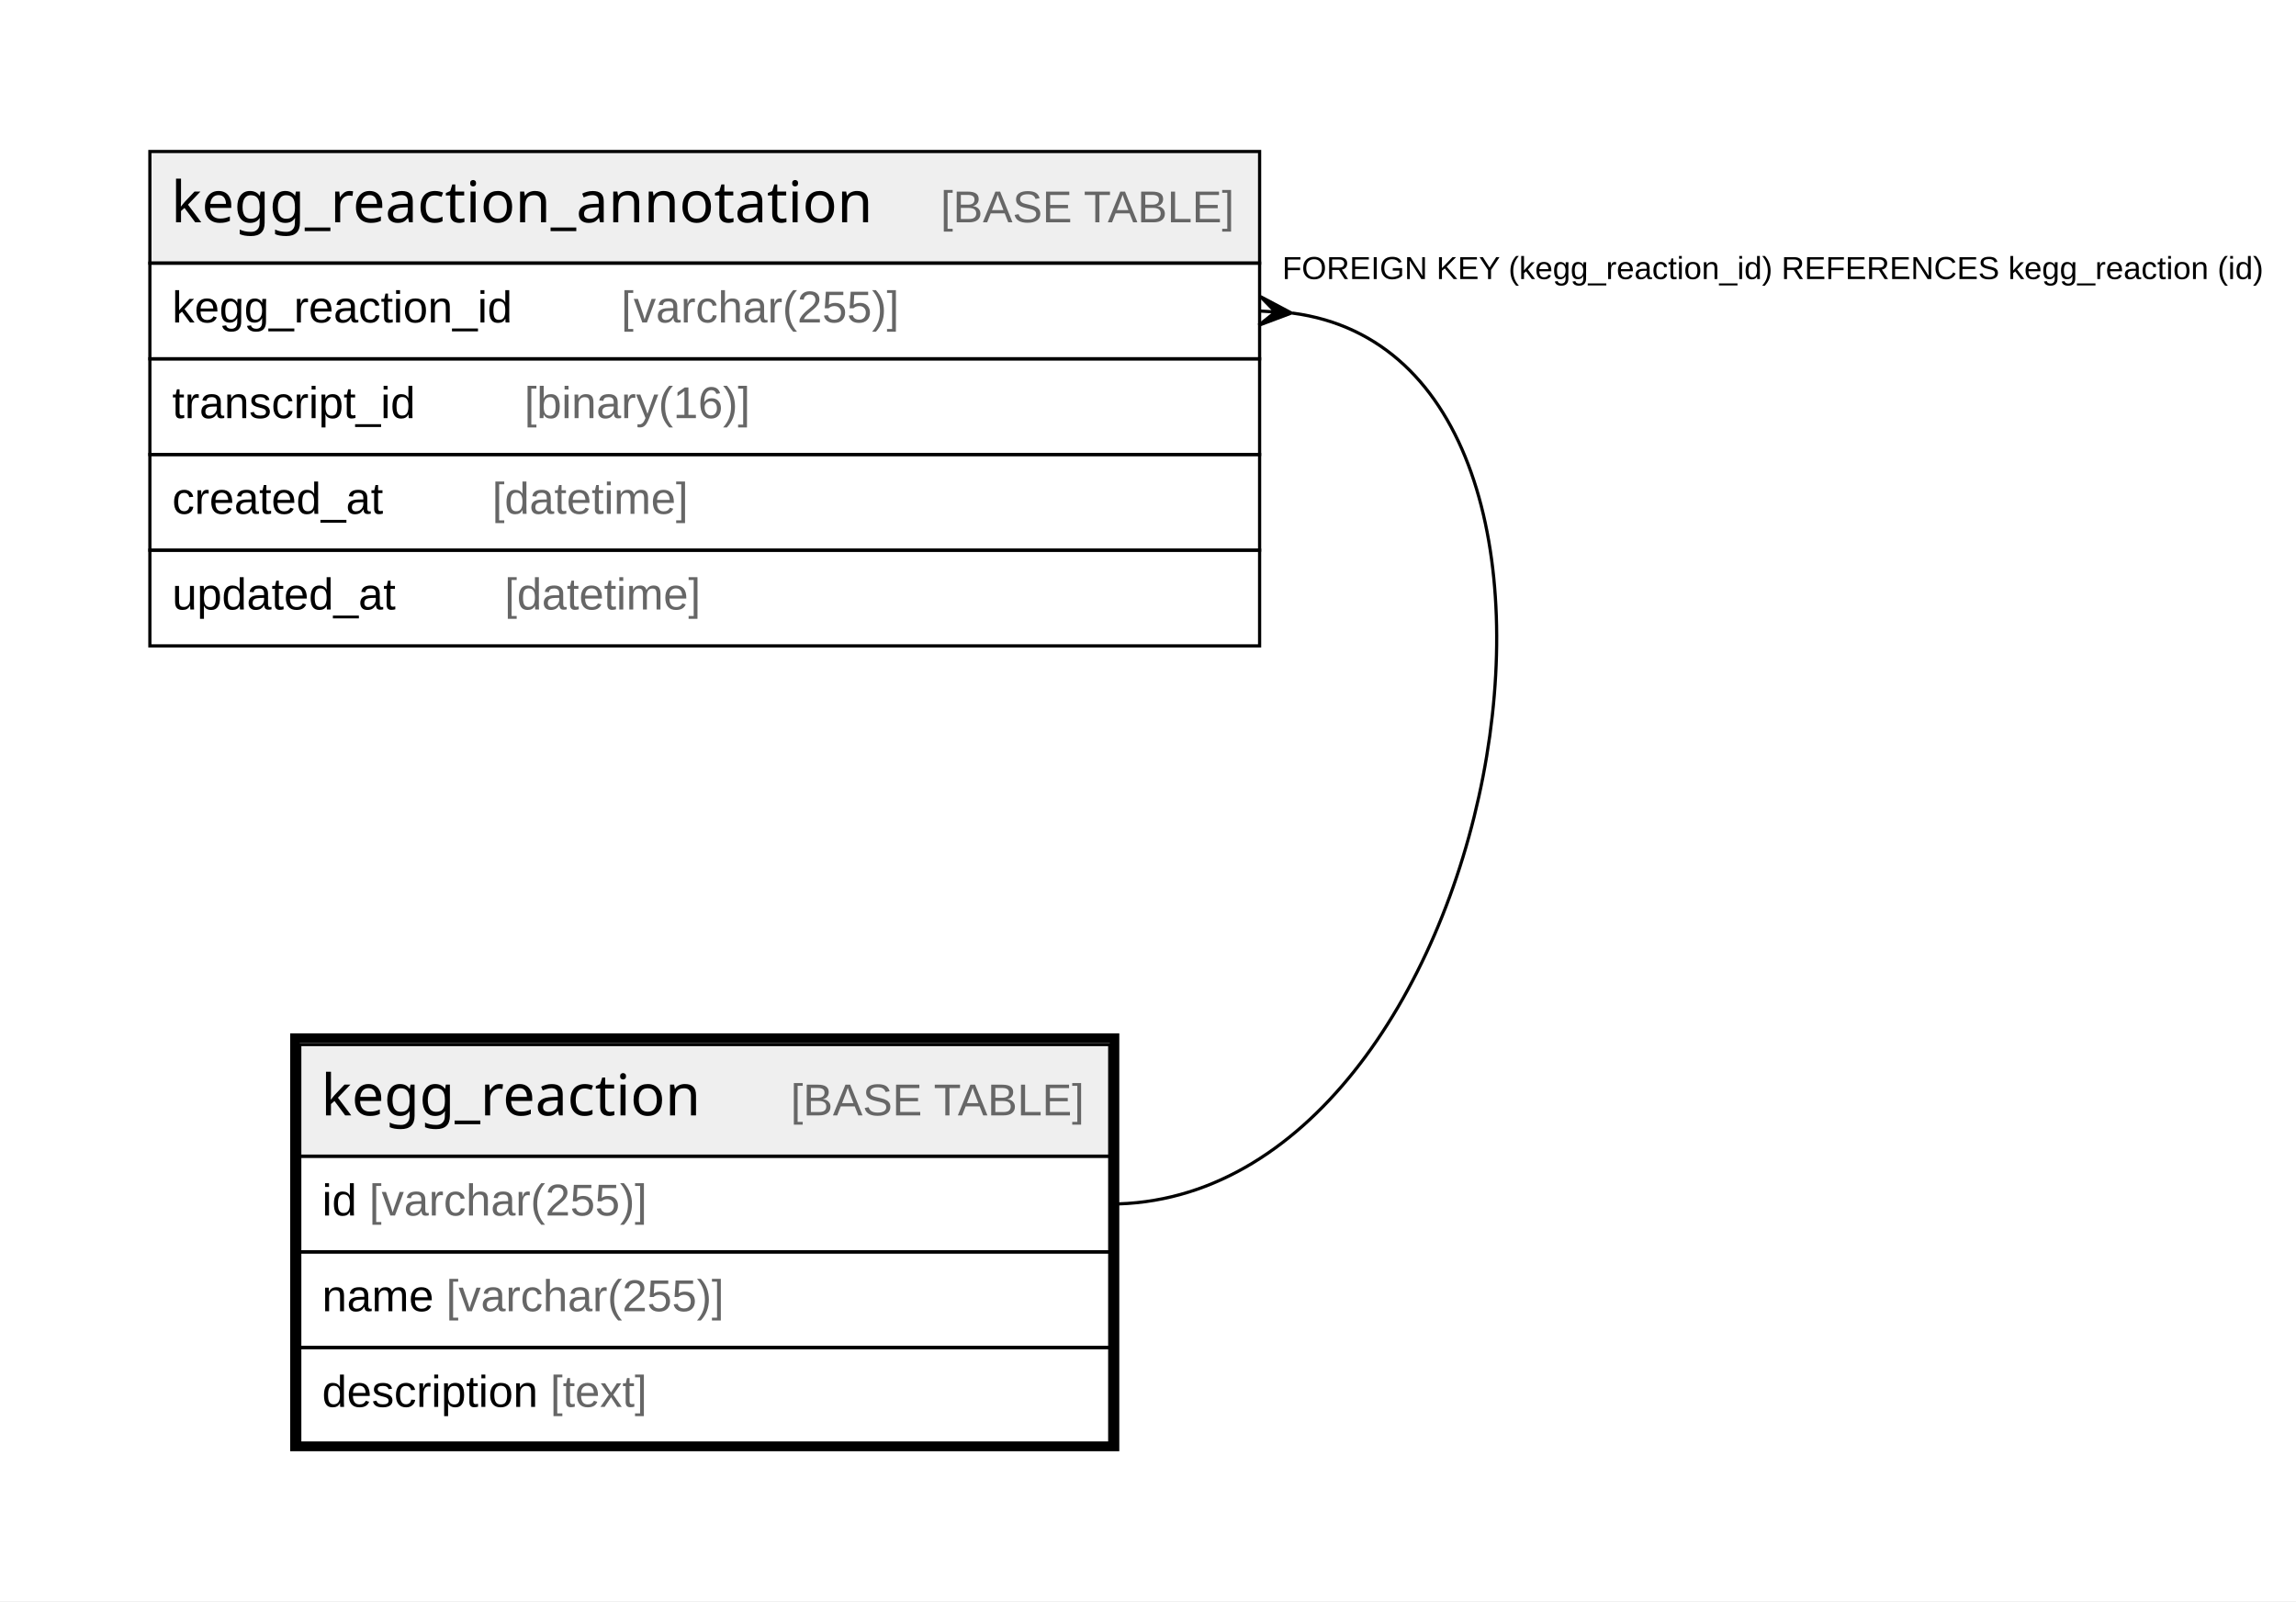
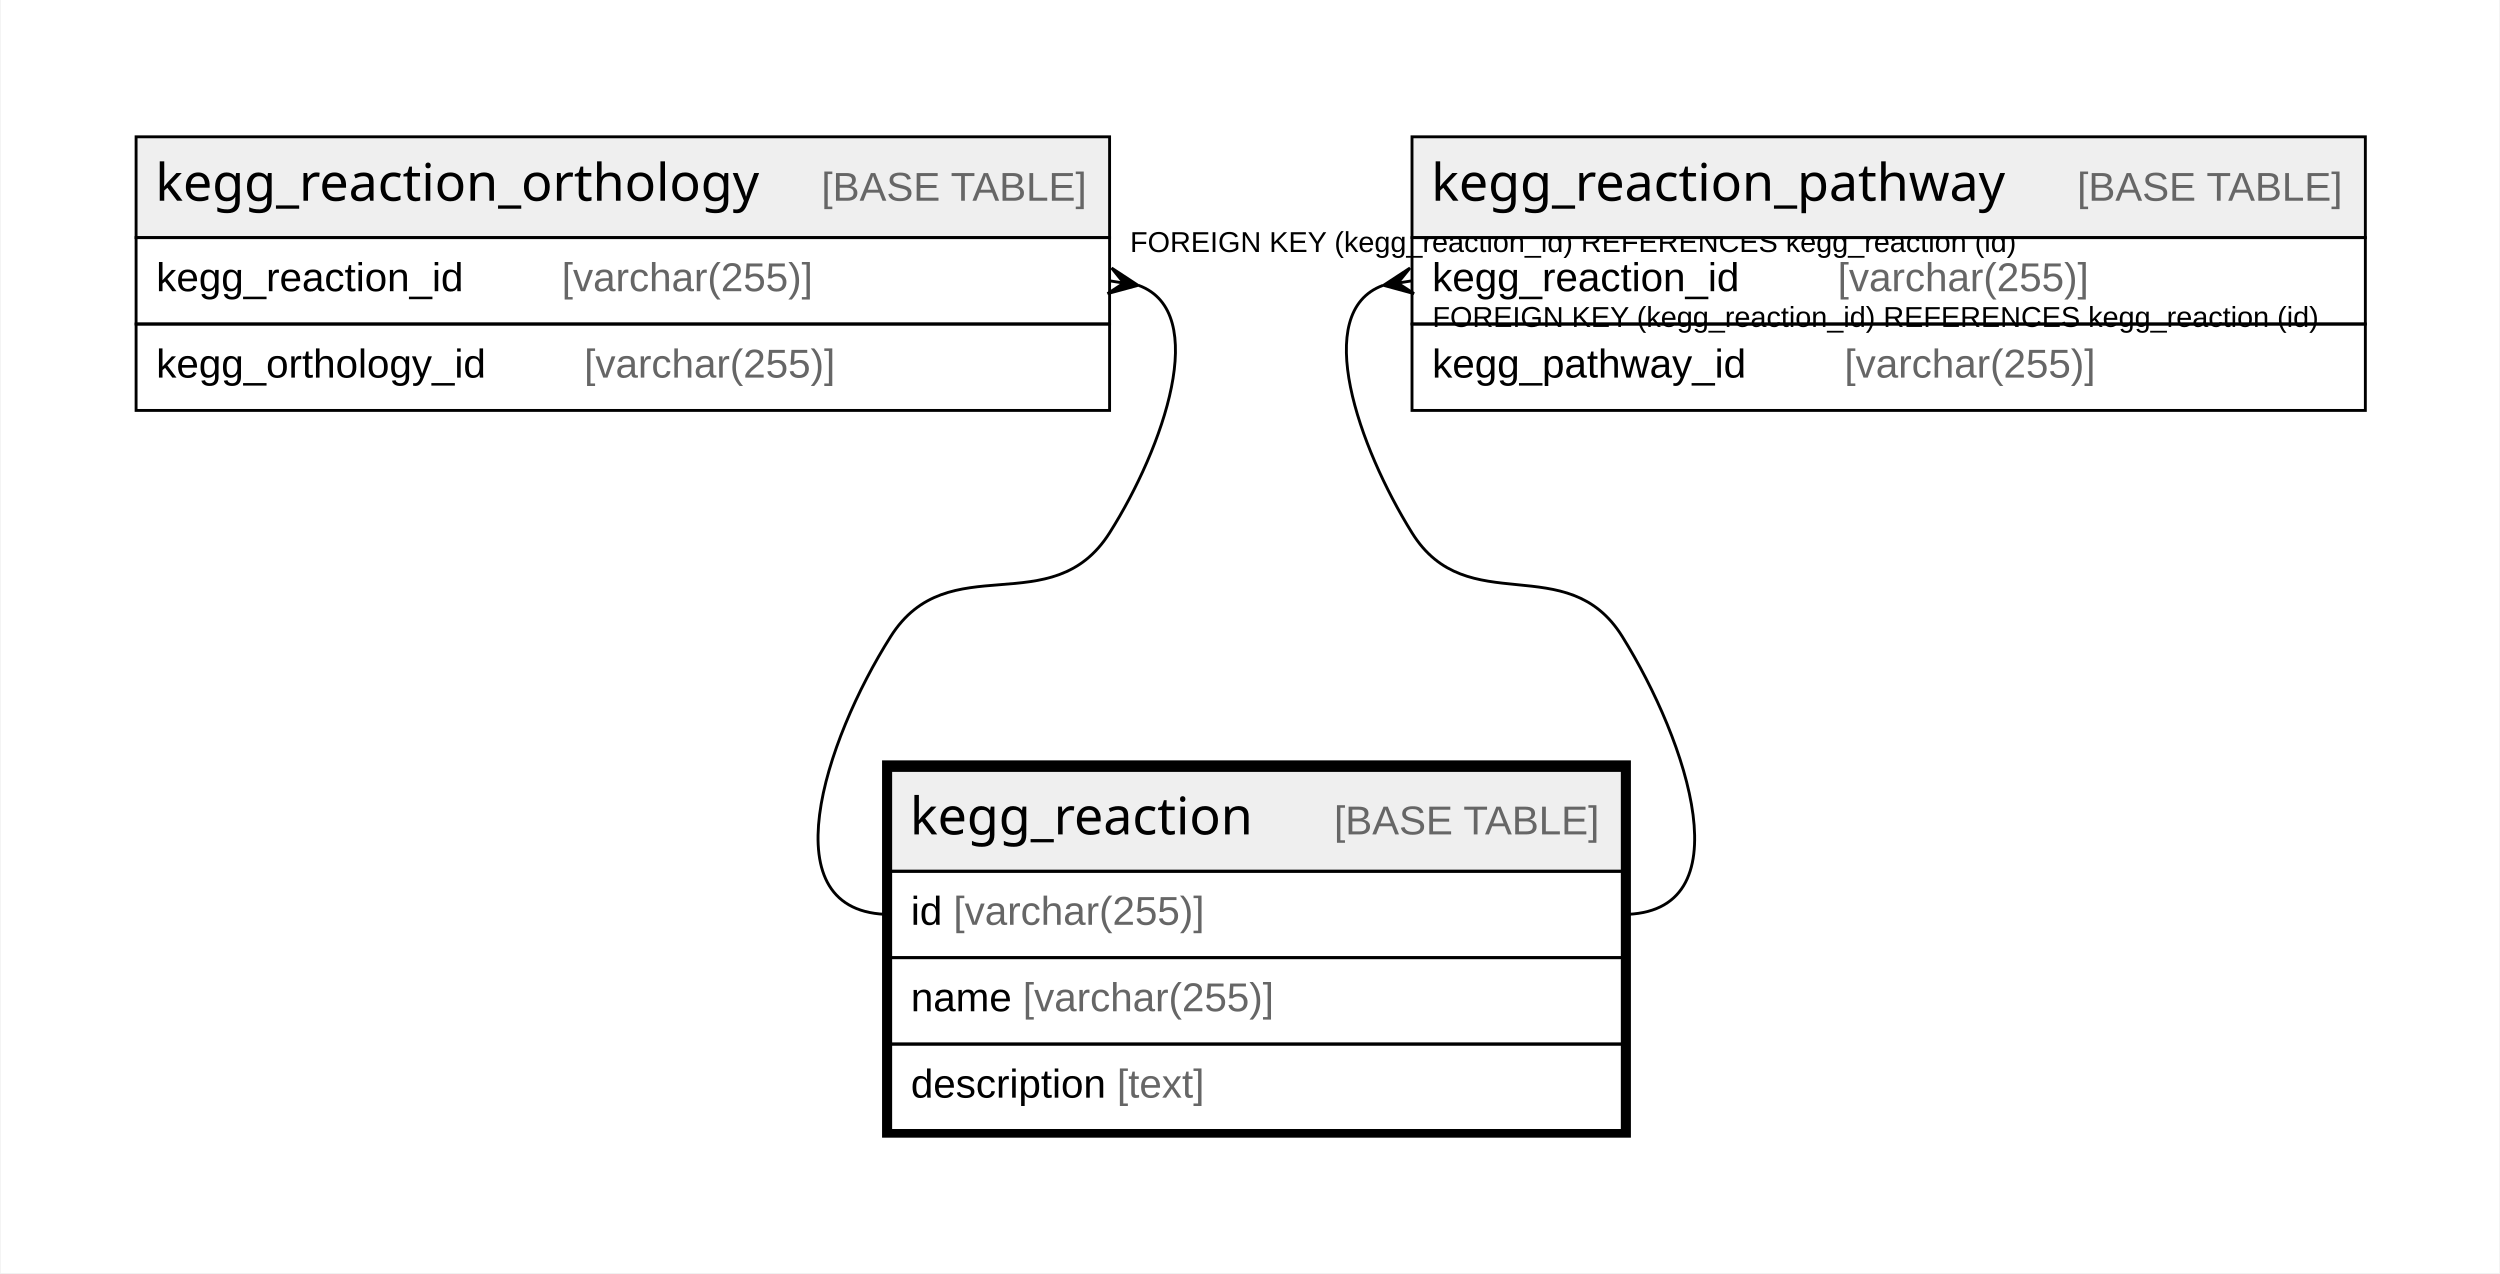
- <svg xmlns="http://www.w3.org/2000/svg" width="720pt" height="502pt" viewBox="0.00 0.00 720.00 502.00">
-   <g id="graph0" class="graph" transform="scale(1 1) rotate(0) translate(4 498)">
-     <polygon fill="#ffffff" stroke="transparent" points="-4,4 -4,-498 716,-498 716,4 -4,4" />
+ <svg xmlns="http://www.w3.org/2000/svg" width="868pt" height="442pt" viewBox="0.00 0.00 867.50 442.00">
+   <g id="graph0" class="graph" transform="scale(1 1) rotate(0) translate(4 438)">
+     <polygon fill="#ffffff" stroke="transparent" points="-4,4 -4,-438 863.5,-438 863.5,4 -4,4" />
    <g id="node1" class="node">
-       <polygon fill="#efefef" stroke="transparent" points="90,-135.5 90,-170.5 344,-170.5 344,-135.5 90,-135.5" />
-       <polygon fill="none" stroke="#000000" points="90,-135.5 90,-170.5 344,-170.5 344,-135.5 90,-135.5" />
-       <text text-anchor="start" x="96.697" y="-148.3" font-family="Arial Bold" font-size="18.00" fill="#000000">kegg_reaction</text>
-       <text text-anchor="start" x="209.735" y="-148.3" font-family="Arial" font-size="14.00" fill="#000000">    </text>
-       <text text-anchor="start" x="243.94" y="-148.3" font-family="Arial" font-size="14.00" fill="#666666">[BASE TABLE]</text>
-       <polygon fill="none" stroke="#000000" points="90,-105.5 90,-135.5 344,-135.5 344,-105.5 90,-105.5" />
-       <text text-anchor="start" x="97" y="-116.9" font-family="Arial" font-size="14.00" fill="#000000">id </text>
-       <text text-anchor="start" x="111.78" y="-116.9" font-family="Arial" font-size="14.00" fill="#666666">[varchar(255)]</text>
-       <polygon fill="none" stroke="#000000" points="90,-75.5 90,-105.5 344,-105.5 344,-75.5 90,-75.5" />
-       <text text-anchor="start" x="97" y="-86.9" font-family="Arial" font-size="14.00" fill="#000000">name </text>
-       <text text-anchor="start" x="135.899" y="-86.9" font-family="Arial" font-size="14.00" fill="#666666">[varchar(255)]</text>
-       <polygon fill="none" stroke="#000000" points="90,-45.5 90,-75.5 344,-75.5 344,-45.5 90,-45.5" />
-       <text text-anchor="start" x="97" y="-56.9" font-family="Arial" font-size="14.00" fill="#000000">description </text>
-       <text text-anchor="start" x="168.568" y="-56.9" font-family="Arial" font-size="14.00" fill="#666666">[text]</text>
-       <polygon fill="none" stroke="#000000" stroke-width="3" points="88.5,-44.5 88.5,-172.5 345.5,-172.5 345.5,-44.5 88.5,-44.5" />
+       <polygon fill="#efefef" stroke="transparent" points="305,-135.5 305,-170.5 559,-170.5 559,-135.5 305,-135.5" />
+       <polygon fill="none" stroke="#000000" points="305,-135.5 305,-170.5 559,-170.5 559,-135.5 305,-135.5" />
+       <text text-anchor="start" x="311.697" y="-148.3" font-family="Arial Bold" font-size="18.00" fill="#000000">kegg_reaction</text>
+       <text text-anchor="start" x="424.735" y="-148.3" font-family="Arial" font-size="14.00" fill="#000000">    </text>
+       <text text-anchor="start" x="458.94" y="-148.3" font-family="Arial" font-size="14.00" fill="#666666">[BASE TABLE]</text>
+       <polygon fill="none" stroke="#000000" points="305,-105.5 305,-135.5 559,-135.5 559,-105.5 305,-105.5" />
+       <text text-anchor="start" x="312" y="-116.9" font-family="Arial" font-size="14.00" fill="#000000">id </text>
+       <text text-anchor="start" x="326.78" y="-116.9" font-family="Arial" font-size="14.00" fill="#666666">[varchar(255)]</text>
+       <polygon fill="none" stroke="#000000" points="305,-75.5 305,-105.5 559,-105.5 559,-75.5 305,-75.5" />
+       <text text-anchor="start" x="312" y="-86.9" font-family="Arial" font-size="14.00" fill="#000000">name </text>
+       <text text-anchor="start" x="350.899" y="-86.9" font-family="Arial" font-size="14.00" fill="#666666">[varchar(255)]</text>
+       <polygon fill="none" stroke="#000000" points="305,-45.5 305,-75.5 559,-75.5 559,-45.5 305,-45.5" />
+       <text text-anchor="start" x="312" y="-56.9" font-family="Arial" font-size="14.00" fill="#000000">description </text>
+       <text text-anchor="start" x="383.568" y="-56.9" font-family="Arial" font-size="14.00" fill="#666666">[text]</text>
+       <polygon fill="none" stroke="#000000" stroke-width="3" points="303.5,-44.5 303.5,-172.5 560.5,-172.5 560.5,-44.5 303.5,-44.5" />
    </g>
    <g id="node2" class="node">
-       <polygon fill="#efefef" stroke="transparent" points="43,-415.5 43,-450.5 391,-450.5 391,-415.5 43,-415.5" />
-       <polygon fill="none" stroke="#000000" points="43,-415.5 43,-450.5 391,-450.5 391,-415.5 43,-415.5" />
-       <text text-anchor="start" x="49.673" y="-428.3" font-family="Arial Bold" font-size="18.00" fill="#000000">kegg_reaction_annotation</text>
-       <text text-anchor="start" x="256.759" y="-428.3" font-family="Arial" font-size="14.00" fill="#000000">    </text>
-       <text text-anchor="start" x="290.964" y="-428.3" font-family="Arial" font-size="14.00" fill="#666666">[BASE TABLE]</text>
-       <polygon fill="none" stroke="#000000" points="43,-385.5 43,-415.5 391,-415.5 391,-385.5 43,-385.5" />
-       <text text-anchor="start" x="50" y="-396.9" font-family="Arial" font-size="14.00" fill="#000000">kegg_reaction_id    </text>
-       <text text-anchor="start" x="190.795" y="-396.9" font-family="Arial" font-size="14.00" fill="#666666">[varchar(255)]</text>
-       <polygon fill="none" stroke="#000000" points="43,-355.5 43,-385.5 391,-385.5 391,-355.5 43,-355.5" />
-       <text text-anchor="start" x="50" y="-366.9" font-family="Arial" font-size="14.00" fill="#000000">transcript_id    </text>
-       <text text-anchor="start" x="160.433" y="-366.9" font-family="Arial" font-size="14.00" fill="#666666">[binary(16)]</text>
-       <polygon fill="none" stroke="#000000" points="43,-325.5 43,-355.5 391,-355.5 391,-325.5 43,-325.5" />
-       <text text-anchor="start" x="50" y="-336.9" font-family="Arial" font-size="14.00" fill="#000000">created_at    </text>
-       <text text-anchor="start" x="150.342" y="-336.9" font-family="Arial" font-size="14.00" fill="#666666">[datetime]</text>
-       <polygon fill="none" stroke="#000000" points="43,-295.5 43,-325.5 391,-325.5 391,-295.5 43,-295.5" />
-       <text text-anchor="start" x="50" y="-306.9" font-family="Arial" font-size="14.00" fill="#000000">updated_at    </text>
-       <text text-anchor="start" x="154.247" y="-306.9" font-family="Arial" font-size="14.00" fill="#666666">[datetime]</text>
+       <polygon fill="#efefef" stroke="transparent" points="43,-355.5 43,-390.5 381,-390.5 381,-355.5 43,-355.5" />
+       <polygon fill="none" stroke="#000000" points="43,-355.5 43,-390.5 381,-390.5 381,-355.5 43,-355.5" />
+       <text text-anchor="start" x="49.684" y="-368.3" font-family="Arial Bold" font-size="18.00" fill="#000000">kegg_reaction_orthology</text>
+       <text text-anchor="start" x="246.748" y="-368.3" font-family="Arial" font-size="14.00" fill="#000000">    </text>
+       <text text-anchor="start" x="280.953" y="-368.3" font-family="Arial" font-size="14.00" fill="#666666">[BASE TABLE]</text>
+       <polygon fill="none" stroke="#000000" points="43,-325.5 43,-355.5 381,-355.5 381,-325.5 43,-325.5" />
+       <text text-anchor="start" x="50" y="-336.9" font-family="Arial" font-size="14.00" fill="#000000">kegg_reaction_id    </text>
+       <text text-anchor="start" x="190.795" y="-336.9" font-family="Arial" font-size="14.00" fill="#666666">[varchar(255)]</text>
+       <polygon fill="none" stroke="#000000" points="43,-295.5 43,-325.5 381,-325.5 381,-295.5 43,-295.5" />
+       <text text-anchor="start" x="50" y="-306.9" font-family="Arial" font-size="14.00" fill="#000000">kegg_orthology_id    </text>
+       <text text-anchor="start" x="198.578" y="-306.9" font-family="Arial" font-size="14.00" fill="#666666">[varchar(255)]</text>
    </g>
    <g id="edge1" class="edge">
-       <path fill="none" stroke="#000000" d="M401.306,-399.839C514.46,-384.865 466.612,-120.5 344,-120.5" />
-       <polygon fill="#000000" stroke="#000000" points="400.979,-399.86 390.712,-396.009 395.99,-400.18 391,-400.5 391,-400.5 391,-400.5 395.99,-400.18 391.288,-404.991 400.979,-399.86 400.979,-399.86" />
-       <text text-anchor="start" x="398.093" y="-410.5" font-family="Arial" font-size="10.00" fill="#000000">FOREIGN KEY (kegg_reaction_id) REFERENCES kegg_reaction (id)</text>
+       <path fill="none" stroke="#000000" d="M391.142,-338.889C416.186,-329.626 399.684,-282.524 381,-253 361.013,-221.417 324.987,-248.583 305,-217 282.065,-180.758 262.111,-120.5 305,-120.5" />
+       <polygon fill="#000000" stroke="#000000" points="390.876,-338.932 380.294,-336.056 385.938,-339.716 381,-340.5 381,-340.5 381,-340.5 385.938,-339.716 381.706,-344.944 390.876,-338.932 390.876,-338.932" />
+       <text text-anchor="start" x="388.093" y="-350.5" font-family="Arial" font-size="10.00" fill="#000000">FOREIGN KEY (kegg_reaction_id) REFERENCES kegg_reaction (id)</text>
+     </g>
+     <g id="node3" class="node">
+       <polygon fill="#efefef" stroke="transparent" points="486,-355.5 486,-390.5 817,-390.5 817,-355.5 486,-355.5" />
+       <polygon fill="none" stroke="#000000" points="486,-355.5 486,-390.5 817,-390.5 817,-355.5 486,-355.5" />
+       <text text-anchor="start" x="492.683" y="-368.3" font-family="Arial Bold" font-size="18.00" fill="#000000">kegg_reaction_pathway</text>
+       <text text-anchor="start" x="682.749" y="-368.3" font-family="Arial" font-size="14.00" fill="#000000">    </text>
+       <text text-anchor="start" x="716.954" y="-368.3" font-family="Arial" font-size="14.00" fill="#666666">[BASE TABLE]</text>
+       <polygon fill="none" stroke="#000000" points="486,-325.5 486,-355.5 817,-355.5 817,-325.5 486,-325.5" />
+       <text text-anchor="start" x="493" y="-336.9" font-family="Arial" font-size="14.00" fill="#000000">kegg_reaction_id    </text>
+       <text text-anchor="start" x="633.795" y="-336.9" font-family="Arial" font-size="14.00" fill="#666666">[varchar(255)]</text>
+       <polygon fill="none" stroke="#000000" points="486,-295.5 486,-325.5 817,-325.5 817,-295.5 486,-295.5" />
+       <text text-anchor="start" x="493" y="-306.9" font-family="Arial" font-size="14.00" fill="#000000">kegg_pathway_id    </text>
+       <text text-anchor="start" x="636.135" y="-306.9" font-family="Arial" font-size="14.00" fill="#666666">[varchar(255)]</text>
+     </g>
+     <g id="edge2" class="edge">
+       <path fill="none" stroke="#000000" d="M475.865,-338.894C450.862,-329.656 467.55,-282.671 486,-253 505.103,-222.28 539.897,-247.72 559,-217 581.648,-180.579 601.889,-120.5 559,-120.5" />
+       <polygon fill="#000000" stroke="#000000" points="476.123,-338.935 485.296,-344.945 481.062,-339.717 486,-340.5 486,-340.5 486,-340.5 481.062,-339.717 486.704,-336.055 476.123,-338.935 476.123,-338.935" />
+       <text text-anchor="start" x="493.093" y="-324.5" font-family="Arial" font-size="10.00" fill="#000000">FOREIGN KEY (kegg_reaction_id) REFERENCES kegg_reaction (id)</text>
    </g>
  </g>
</svg>
